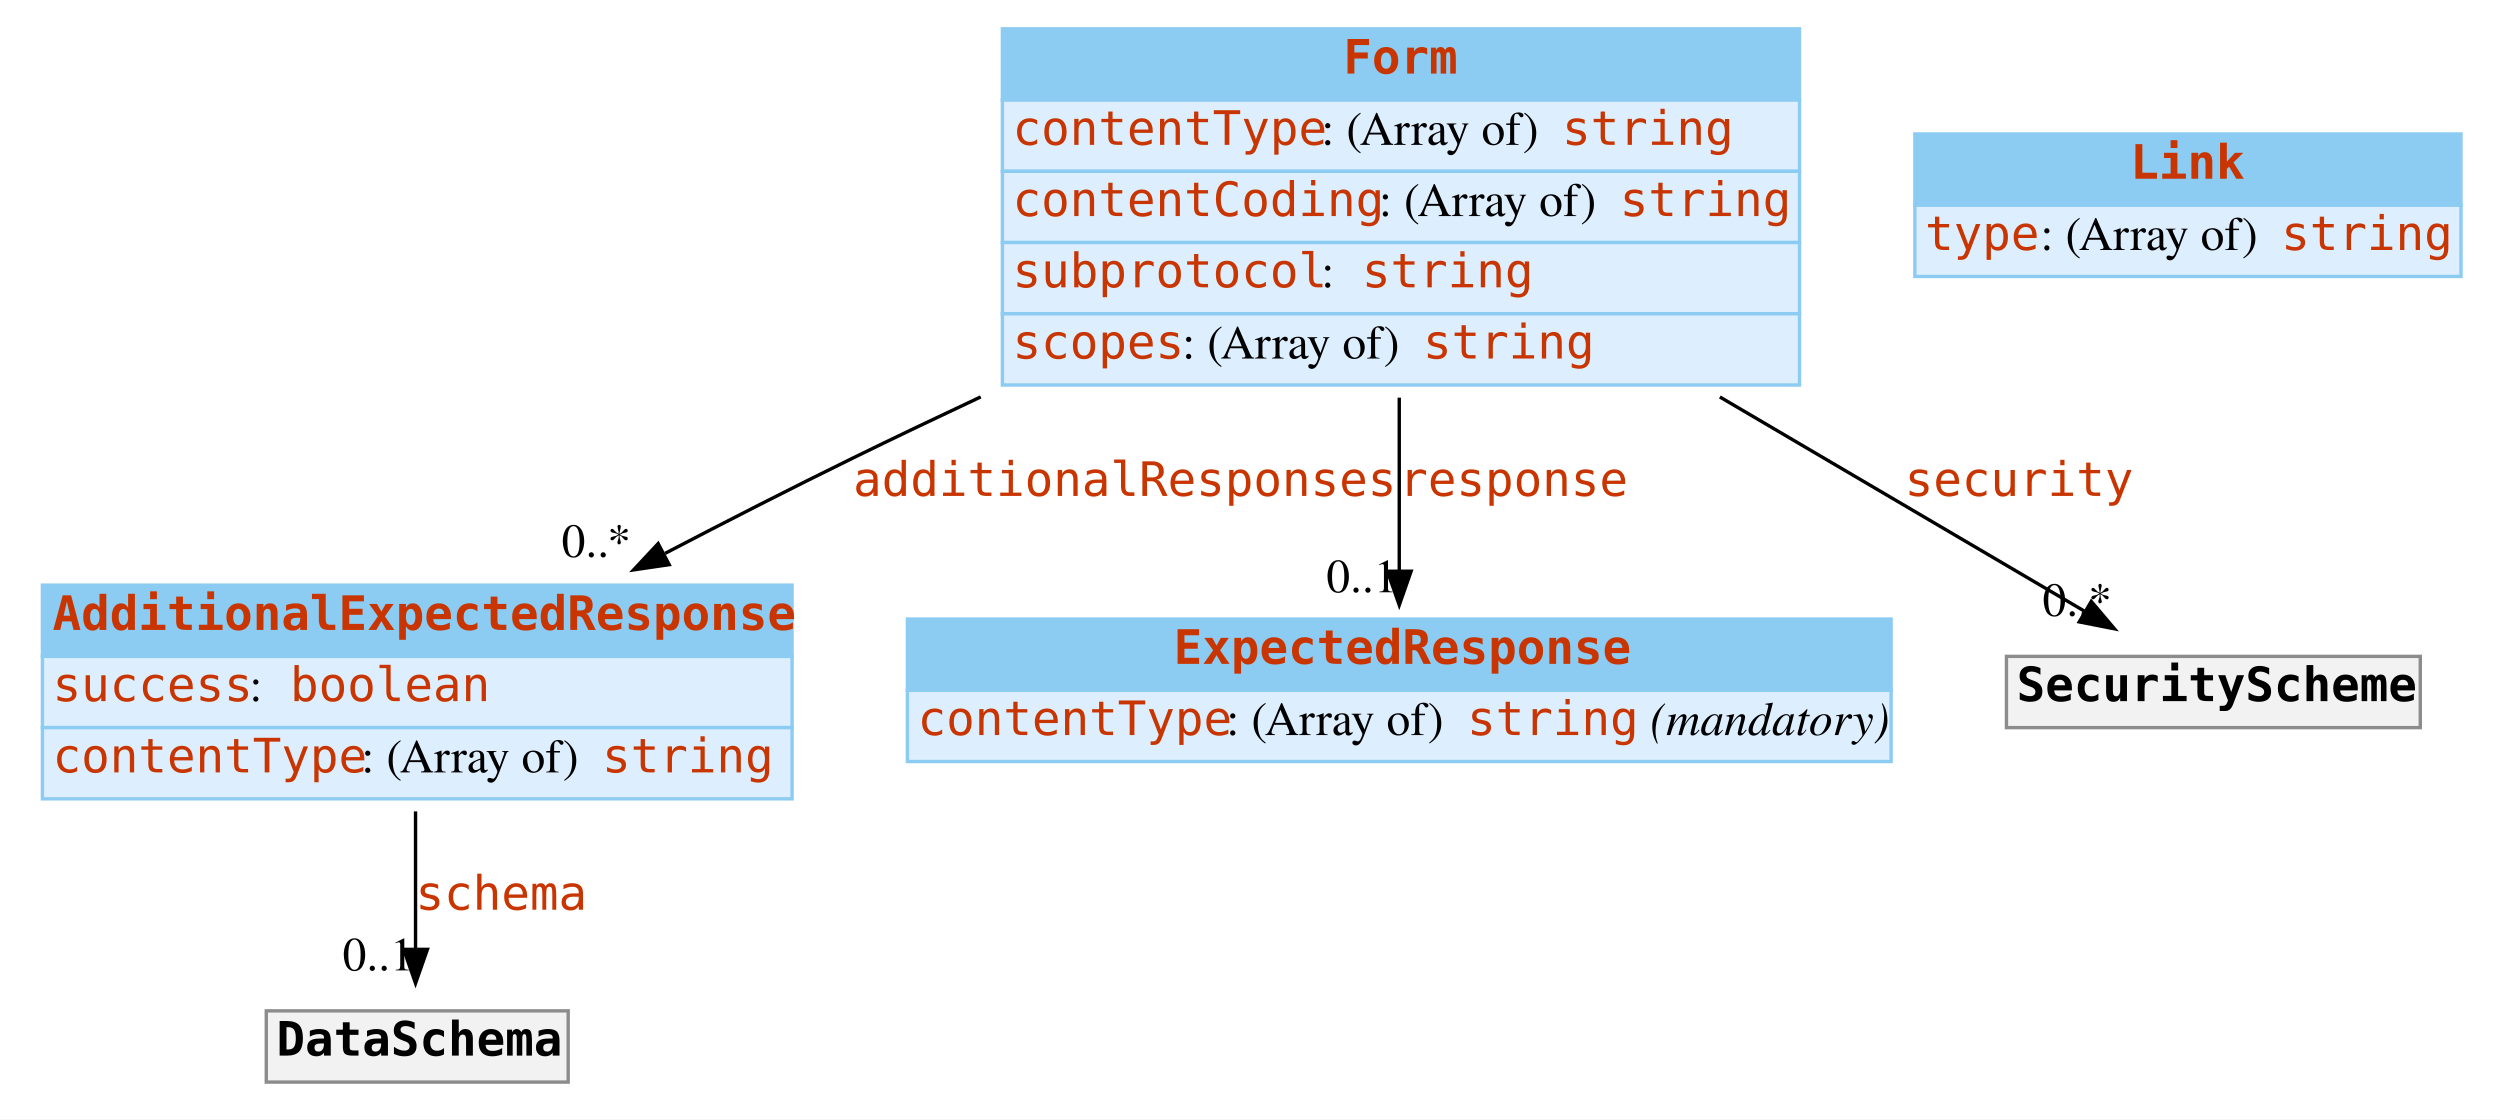
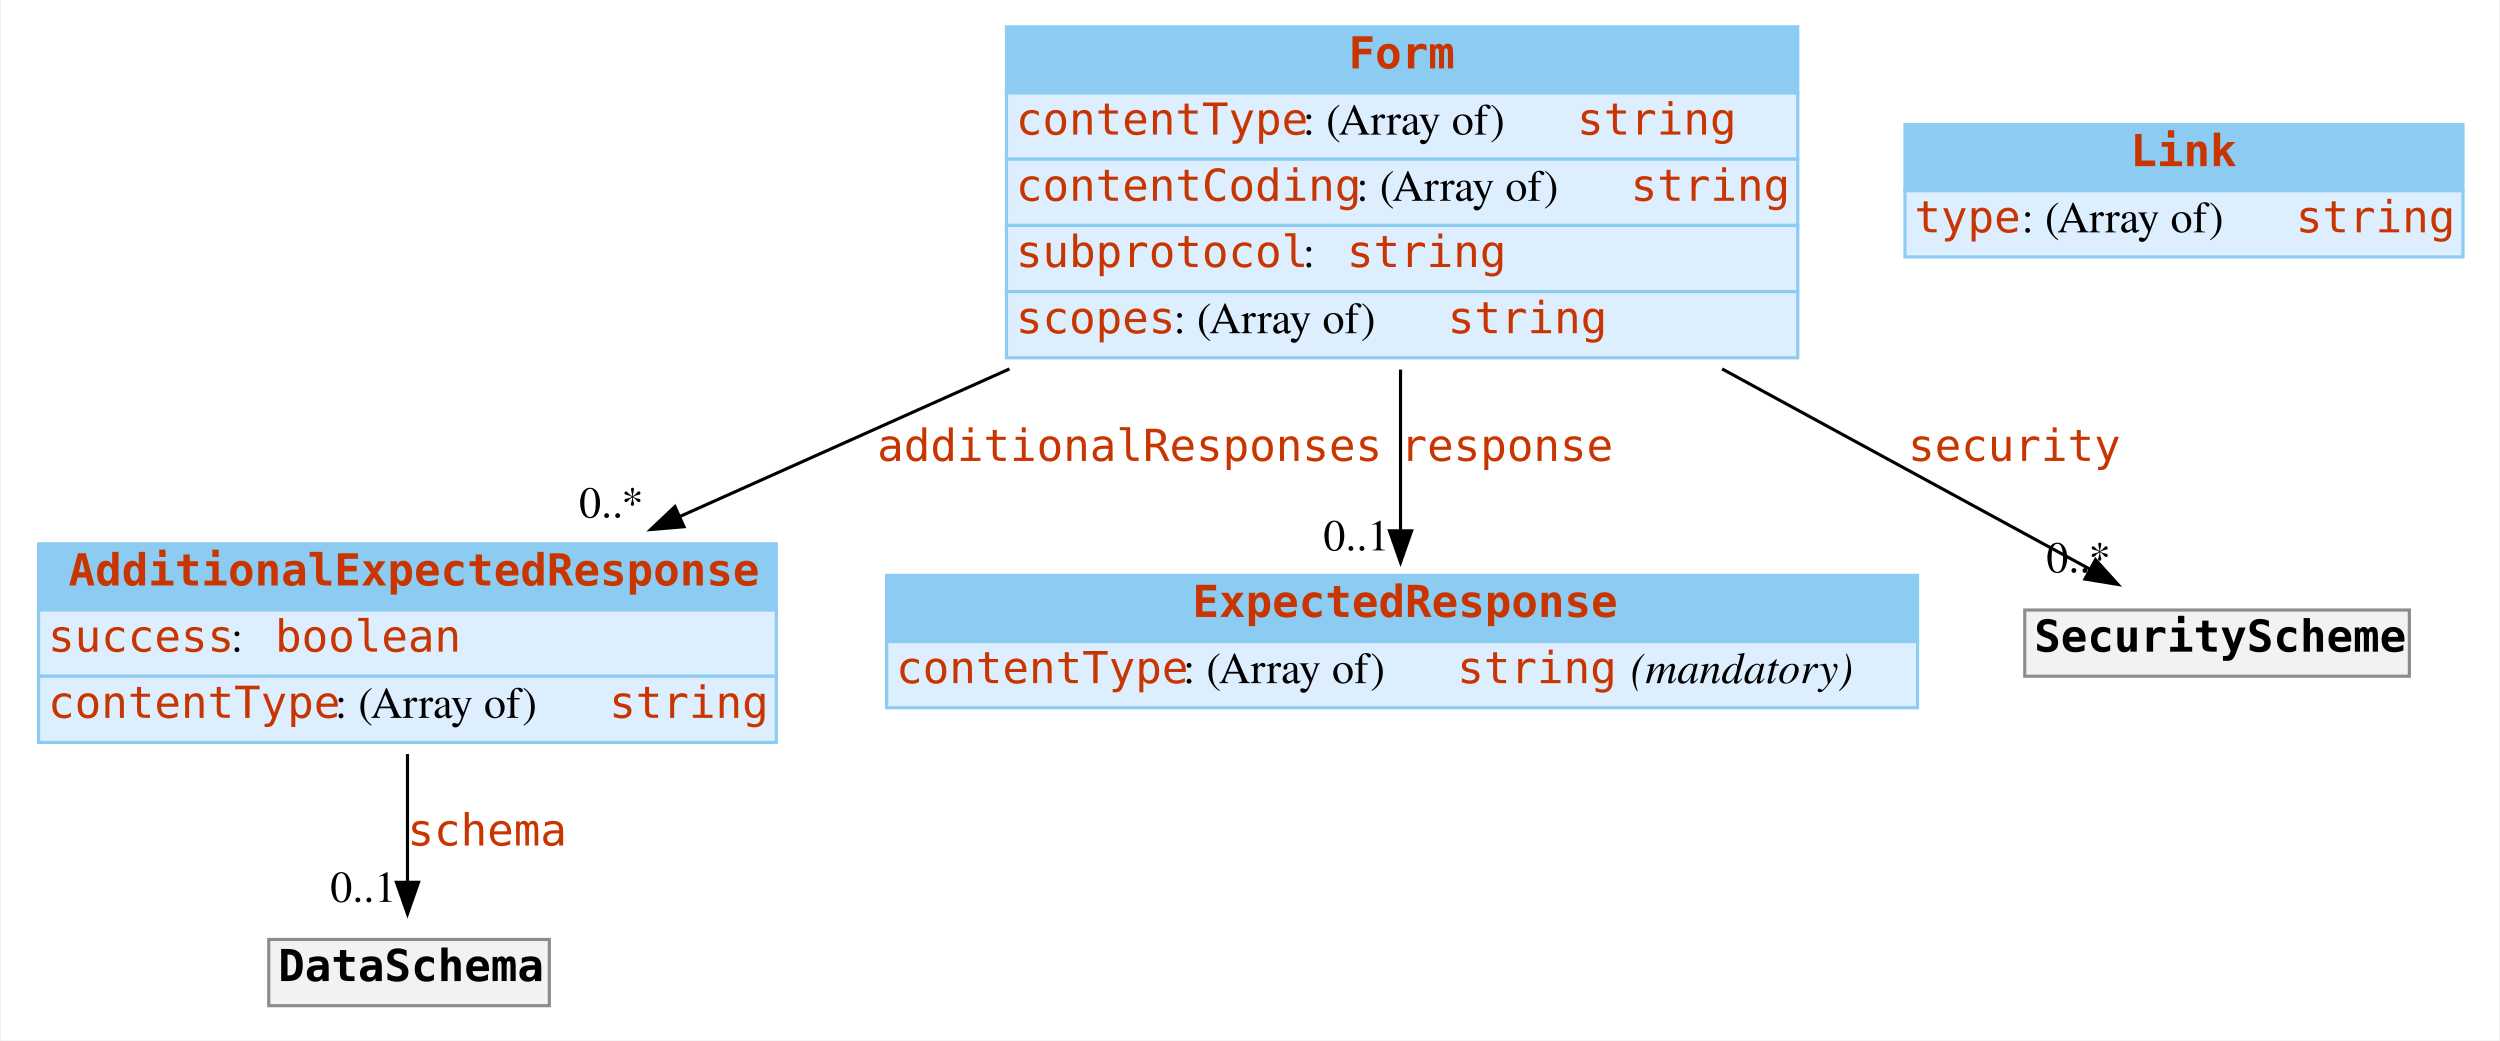
- <svg xmlns="http://www.w3.org/2000/svg" width="737pt" height="330pt" viewBox="0.00 0.00 737.00 330.00">
+ <svg xmlns="http://www.w3.org/2000/svg" width="793pt" height="330pt" viewBox="0.00 0.00 792.50 330.00">
  <g id="graph0" class="graph" transform="scale(1 1) rotate(0) translate(4 326)">
-     <polygon fill="white" stroke="none" points="-4,4 -4,-326 733,-326 733,4 -4,4" />
+     <polygon fill="white" stroke="transparent" points="-4,4 -4,-326 788.5,-326 788.5,4 -4,4" />
    <g id="node1" class="node">
-       <polygon fill="#8ccbf2" stroke="none" points="8.5,-132.5 8.5,-153.5 229.5,-153.5 229.5,-132.5 8.5,-132.5" />
-       <polygon fill="none" stroke="#8ccbf2" points="8.5,-132.5 8.5,-153.5 229.5,-153.5 229.5,-132.5 8.5,-132.5" />
-       <text text-anchor="start" x="11.5" y="-140.3" font-family="mono" font-weight="bold" font-size="14.00" fill="#c83500">AdditionalExpectedResponse</text>
-       <polygon fill="#ddeeff" stroke="none" points="8.5,-111.5 8.5,-132.5 229.5,-132.5 229.5,-111.5 8.5,-111.5" />
-       <polygon fill="none" stroke="#8ccbf2" points="8.5,-111.5 8.5,-132.5 229.5,-132.5 229.5,-111.5 8.5,-111.5" />
-       <text text-anchor="start" x="11.5" y="-119.3" font-family="mono" font-size="14.00" fill="#c83500">success</text>
-       <text text-anchor="start" x="69.5" y="-119.3" font-family="Times,serif" font-size="14.00"> : </text>
-       <text text-anchor="start" x="81.5" y="-119.3" font-family="mono" font-size="14.00" fill="#c83500">boolean</text>
-       <polygon fill="#ddeeff" stroke="none" points="8.5,-90.5 8.5,-111.5 229.5,-111.5 229.5,-90.5 8.5,-90.5" />
-       <polygon fill="none" stroke="#8ccbf2" points="8.5,-90.5 8.5,-111.5 229.5,-111.5 229.5,-90.5 8.5,-90.5" />
-       <text text-anchor="start" x="11.5" y="-98.3" font-family="mono" font-size="14.00" fill="#c83500">contentType</text>
-       <text text-anchor="start" x="102.5" y="-98.3" font-family="Times,serif" font-size="14.00"> : (Array of) </text>
-       <text text-anchor="start" x="173.5" y="-98.3" font-family="mono" font-size="14.00" fill="#c83500">string</text>
+       <polygon fill="#8ccbf2" stroke="transparent" points="8,-132.5 8,-153.5 242,-153.5 242,-132.5 8,-132.5" />
+       <polygon fill="none" stroke="#8ccbf2" points="8,-132.5 8,-153.5 242,-153.5 242,-132.5 8,-132.5" />
+       <text text-anchor="start" x="17.5" y="-140.3" font-family="mono" font-weight="bold" font-size="14.00" fill="#c83500">AdditionalExpectedResponse</text>
+       <polygon fill="#ddeeff" stroke="transparent" points="8,-111.5 8,-132.5 242,-132.5 242,-111.5 8,-111.5" />
+       <polygon fill="none" stroke="#8ccbf2" points="8,-111.5 8,-132.5 242,-132.5 242,-111.5 8,-111.5" />
+       <text text-anchor="start" x="11" y="-119.3" font-family="mono" font-size="14.00" fill="#c83500">success</text>
+       <text text-anchor="start" x="69" y="-119.3" font-family="Times,serif" font-size="14.00"> : </text>
+       <text text-anchor="start" x="83" y="-119.3" font-family="mono" font-size="14.00" fill="#c83500">boolean</text>
+       <polygon fill="#ddeeff" stroke="transparent" points="8,-90.5 8,-111.5 242,-111.5 242,-90.5 8,-90.5" />
+       <polygon fill="none" stroke="#8ccbf2" points="8,-90.5 8,-111.5 242,-111.5 242,-90.5 8,-90.5" />
+       <text text-anchor="start" x="11" y="-98.3" font-family="mono" font-size="14.00" fill="#c83500">contentType</text>
+       <text text-anchor="start" x="102" y="-98.3" font-family="Times,serif" font-size="14.00"> : (Array of) </text>
+       <text text-anchor="start" x="189" y="-98.3" font-family="mono" font-size="14.00" fill="#c83500">string</text>
    </g>
    <g id="node5" class="node">
-       <polygon fill="#f2f2f2" stroke="none" points="74.5,-7 74.5,-28 163.5,-28 163.5,-7 74.5,-7" />
-       <polygon fill="none" stroke="#8c8c8c" points="74.5,-7 74.5,-28 163.5,-28 163.5,-7 74.5,-7" />
-       <text text-anchor="start" x="77.5" y="-14.8" font-family="mono" font-weight="bold" font-size="14.00">DataSchema</text>
+       <polygon fill="#f2f2f2" stroke="transparent" points="81,-7 81,-28 170,-28 170,-7 81,-7" />
+       <polygon fill="none" stroke="#8c8c8c" points="81,-7 81,-28 170,-28 170,-7 81,-7" />
+       <text text-anchor="start" x="84" y="-14.8" font-family="mono" font-weight="bold" font-size="14.00">DataSchema</text>
    </g>
    <g id="edge1" class="edge">
-       <path fill="none" stroke="black" d="M118.5,-86.798C118.5,-73.592 118.5,-58.743 118.5,-46.316" />
-       <polygon fill="black" stroke="black" points="122,-46.12 118.5,-36.12 115,-46.12 122,-46.12" />
-       <text text-anchor="start" x="118.5" y="-57.8" font-family="mono" font-size="14.00" fill="#c83500">schema</text>
-       <text text-anchor="middle" x="107.5" y="-39.92" font-family="Times,serif" font-size="14.00">0..1</text>
+       <path fill="none" stroke="black" d="M125,-86.8C125,-73.59 125,-58.74 125,-46.32" />
+       <polygon fill="black" stroke="black" points="128.5,-46.12 125,-36.12 121.5,-46.12 128.5,-46.12" />
+       <text text-anchor="start" x="125" y="-57.8" font-family="mono" font-size="14.00" fill="#c83500">schema</text>
+       <text text-anchor="middle" x="111" y="-39.92" font-family="Times,serif" font-size="14.00">0..1</text>
    </g>
    <g id="node2" class="node">
-       <polygon fill="#8ccbf2" stroke="none" points="263.5,-122.5 263.5,-143.5 553.5,-143.5 553.5,-122.5 263.5,-122.5" />
-       <polygon fill="none" stroke="#8ccbf2" points="263.5,-122.5 263.5,-143.5 553.5,-143.5 553.5,-122.5 263.5,-122.5" />
-       <text text-anchor="start" x="342" y="-130.3" font-family="mono" font-weight="bold" font-size="14.00" fill="#c83500">ExpectedResponse</text>
-       <polygon fill="#ddeeff" stroke="none" points="263.5,-101.5 263.5,-122.5 553.5,-122.5 553.5,-101.5 263.5,-101.5" />
-       <polygon fill="none" stroke="#8ccbf2" points="263.5,-101.5 263.5,-122.5 553.5,-122.5 553.5,-101.5 263.5,-101.5" />
-       <text text-anchor="start" x="266.5" y="-109.3" font-family="mono" font-size="14.00" fill="#c83500">contentType</text>
-       <text text-anchor="start" x="357.5" y="-109.3" font-family="Times,serif" font-size="14.00"> : (Array of) </text>
-       <text text-anchor="start" x="428.5" y="-109.3" font-family="mono" font-size="14.00" fill="#c83500">string</text>
-       <text text-anchor="start" x="478.5" y="-109.3" font-family="Times,serif" font-size="14.00"> </text>
-       <text text-anchor="start" x="482.5" y="-109.3" font-family="Times,serif" font-style="italic" font-size="14.00">(mandatory)</text>
+       <polygon fill="#8ccbf2" stroke="transparent" points="277,-122.5 277,-143.5 604,-143.5 604,-122.5 277,-122.5" />
+       <polygon fill="none" stroke="#8ccbf2" points="277,-122.5 277,-143.5 604,-143.5 604,-122.5 277,-122.5" />
+       <text text-anchor="start" x="374" y="-130.3" font-family="mono" font-weight="bold" font-size="14.00" fill="#c83500">ExpectedResponse</text>
+       <polygon fill="#ddeeff" stroke="transparent" points="277,-101.5 277,-122.5 604,-122.5 604,-101.5 277,-101.5" />
+       <polygon fill="none" stroke="#8ccbf2" points="277,-101.5 277,-122.5 604,-122.5 604,-101.5 277,-101.5" />
+       <text text-anchor="start" x="280" y="-109.3" font-family="mono" font-size="14.00" fill="#c83500">contentType</text>
+       <text text-anchor="start" x="371" y="-109.3" font-family="Times,serif" font-size="14.00"> : (Array of) </text>
+       <text text-anchor="start" x="458" y="-109.3" font-family="mono" font-size="14.00" fill="#c83500">string</text>
+       <text text-anchor="start" x="508" y="-109.3" font-family="Times,serif" font-size="14.00"> </text>
+       <text text-anchor="start" x="513" y="-109.3" font-family="Times,serif" font-style="italic" font-size="14.00">(mandatory)</text>
    </g>
    <g id="node3" class="node">
-       <polygon fill="#8ccbf2" stroke="none" points="291.5,-296.5 291.5,-317.5 526.5,-317.5 526.5,-296.5 291.5,-296.5" />
-       <polygon fill="none" stroke="#8ccbf2" points="291.5,-296.5 291.5,-317.5 526.5,-317.5 526.5,-296.5 291.5,-296.5" />
-       <text text-anchor="start" x="392" y="-304.3" font-family="mono" font-weight="bold" font-size="14.00" fill="#c83500">Form</text>
-       <polygon fill="#ddeeff" stroke="none" points="291.5,-275.5 291.5,-296.5 526.5,-296.5 526.5,-275.5 291.5,-275.5" />
-       <polygon fill="none" stroke="#8ccbf2" points="291.5,-275.5 291.5,-296.5 526.5,-296.5 526.5,-275.5 291.5,-275.5" />
-       <text text-anchor="start" x="294.5" y="-283.3" font-family="mono" font-size="14.00" fill="#c83500">contentType</text>
-       <text text-anchor="start" x="385.5" y="-283.3" font-family="Times,serif" font-size="14.00"> : (Array of) </text>
-       <text text-anchor="start" x="456.5" y="-283.3" font-family="mono" font-size="14.00" fill="#c83500">string</text>
-       <polygon fill="#ddeeff" stroke="none" points="291.5,-254.5 291.5,-275.5 526.5,-275.5 526.5,-254.5 291.5,-254.5" />
-       <polygon fill="none" stroke="#8ccbf2" points="291.5,-254.5 291.5,-275.5 526.5,-275.5 526.5,-254.5 291.5,-254.5" />
-       <text text-anchor="start" x="294.5" y="-262.3" font-family="mono" font-size="14.00" fill="#c83500">contentCoding</text>
-       <text text-anchor="start" x="402.5" y="-262.3" font-family="Times,serif" font-size="14.00"> : (Array of) </text>
-       <text text-anchor="start" x="473.5" y="-262.3" font-family="mono" font-size="14.00" fill="#c83500">string</text>
-       <polygon fill="#ddeeff" stroke="none" points="291.5,-233.5 291.5,-254.5 526.5,-254.5 526.5,-233.5 291.5,-233.5" />
-       <polygon fill="none" stroke="#8ccbf2" points="291.5,-233.5 291.5,-254.5 526.5,-254.5 526.5,-233.5 291.5,-233.5" />
-       <text text-anchor="start" x="294.5" y="-241.3" font-family="mono" font-size="14.00" fill="#c83500">subprotocol</text>
-       <text text-anchor="start" x="385.5" y="-241.3" font-family="Times,serif" font-size="14.00"> : </text>
-       <text text-anchor="start" x="397.5" y="-241.3" font-family="mono" font-size="14.00" fill="#c83500">string</text>
-       <polygon fill="#ddeeff" stroke="none" points="291.5,-212.5 291.5,-233.5 526.5,-233.5 526.5,-212.5 291.5,-212.5" />
-       <polygon fill="none" stroke="#8ccbf2" points="291.5,-212.5 291.5,-233.5 526.5,-233.5 526.5,-212.5 291.5,-212.5" />
-       <text text-anchor="start" x="294.5" y="-220.3" font-family="mono" font-size="14.00" fill="#c83500">scopes</text>
-       <text text-anchor="start" x="344.5" y="-220.3" font-family="Times,serif" font-size="14.00"> : (Array of) </text>
-       <text text-anchor="start" x="415.5" y="-220.3" font-family="mono" font-size="14.00" fill="#c83500">string</text>
+       <polygon fill="#8ccbf2" stroke="transparent" points="315,-296.5 315,-317.5 566,-317.5 566,-296.5 315,-296.5" />
+       <polygon fill="none" stroke="#8ccbf2" points="315,-296.5 315,-317.5 566,-317.5 566,-296.5 315,-296.5" />
+       <text text-anchor="start" x="423.5" y="-304.3" font-family="mono" font-weight="bold" font-size="14.00" fill="#c83500">Form</text>
+       <polygon fill="#ddeeff" stroke="transparent" points="315,-275.5 315,-296.5 566,-296.5 566,-275.5 315,-275.5" />
+       <polygon fill="none" stroke="#8ccbf2" points="315,-275.5 315,-296.5 566,-296.5 566,-275.5 315,-275.5" />
+       <text text-anchor="start" x="318" y="-283.3" font-family="mono" font-size="14.00" fill="#c83500">contentType</text>
+       <text text-anchor="start" x="409" y="-283.3" font-family="Times,serif" font-size="14.00"> : (Array of) </text>
+       <text text-anchor="start" x="496" y="-283.3" font-family="mono" font-size="14.00" fill="#c83500">string</text>
+       <polygon fill="#ddeeff" stroke="transparent" points="315,-254.5 315,-275.5 566,-275.5 566,-254.5 315,-254.5" />
+       <polygon fill="none" stroke="#8ccbf2" points="315,-254.5 315,-275.5 566,-275.5 566,-254.5 315,-254.5" />
+       <text text-anchor="start" x="318" y="-262.3" font-family="mono" font-size="14.00" fill="#c83500">contentCoding</text>
+       <text text-anchor="start" x="426" y="-262.3" font-family="Times,serif" font-size="14.00"> : (Array of) </text>
+       <text text-anchor="start" x="513" y="-262.3" font-family="mono" font-size="14.00" fill="#c83500">string</text>
+       <polygon fill="#ddeeff" stroke="transparent" points="315,-233.5 315,-254.5 566,-254.5 566,-233.5 315,-233.5" />
+       <polygon fill="none" stroke="#8ccbf2" points="315,-233.5 315,-254.5 566,-254.5 566,-233.5 315,-233.5" />
+       <text text-anchor="start" x="318" y="-241.3" font-family="mono" font-size="14.00" fill="#c83500">subprotocol</text>
+       <text text-anchor="start" x="409" y="-241.3" font-family="Times,serif" font-size="14.00"> : </text>
+       <text text-anchor="start" x="423" y="-241.3" font-family="mono" font-size="14.00" fill="#c83500">string</text>
+       <polygon fill="#ddeeff" stroke="transparent" points="315,-212.5 315,-233.5 566,-233.5 566,-212.5 315,-212.5" />
+       <polygon fill="none" stroke="#8ccbf2" points="315,-212.5 315,-233.5 566,-233.5 566,-212.5 315,-212.5" />
+       <text text-anchor="start" x="318" y="-220.3" font-family="mono" font-size="14.00" fill="#c83500">scopes</text>
+       <text text-anchor="start" x="368" y="-220.3" font-family="Times,serif" font-size="14.00"> : (Array of) </text>
+       <text text-anchor="start" x="455" y="-220.3" font-family="mono" font-size="14.00" fill="#c83500">string</text>
    </g>
    <g id="edge4" class="edge">
-       <path fill="none" stroke="black" d="M285.116,-208.995C272.368,-203.015 259.643,-196.943 247.5,-191 229.424,-182.153 210.113,-172.279 192.084,-162.874" />
-       <polygon fill="black" stroke="black" points="193.269,-159.543 182.786,-158.006 190.022,-165.745 193.269,-159.543" />
-       <text text-anchor="start" x="247.5" y="-179.8" font-family="mono" font-size="14.00" fill="#c83500">additionalResponses</text>
-       <text text-anchor="middle" x="171.786" y="-161.806" font-family="Times,serif" font-size="14.00">0..*</text>
+       <path fill="none" stroke="black" d="M315.96,-208.98C281.01,-193.33 243.77,-176.66 211.53,-162.23" />
+       <polygon fill="black" stroke="black" points="212.7,-158.92 202.14,-158.03 209.84,-165.31 212.7,-158.92" />
+       <text text-anchor="start" x="274" y="-179.8" font-family="mono" font-size="14.00" fill="#c83500">additionalResponses</text>
+       <text text-anchor="middle" x="189.64" y="-161.83" font-family="Times,serif" font-size="14.00">0..*</text>
    </g>
    <g id="edge2" class="edge">
-       <path fill="none" stroke="black" d="M408.5,-208.773C408.5,-191.511 408.5,-173.012 408.5,-157.671" />
-       <polygon fill="black" stroke="black" points="412,-157.609 408.5,-147.609 405,-157.609 412,-157.609" />
-       <text text-anchor="start" x="408.5" y="-179.8" font-family="mono" font-size="14.00" fill="#c83500">response</text>
-       <text text-anchor="middle" x="397.5" y="-151.409" font-family="Times,serif" font-size="14.00">0..1</text>
+       <path fill="none" stroke="black" d="M440,-208.77C440,-191.51 440,-173.01 440,-157.67" />
+       <polygon fill="black" stroke="black" points="443.5,-157.61 440,-147.61 436.5,-157.61 443.5,-157.61" />
+       <text text-anchor="start" x="440" y="-179.8" font-family="mono" font-size="14.00" fill="#c83500">response</text>
+       <text text-anchor="middle" x="426" y="-151.41" font-family="Times,serif" font-size="14.00">0..1</text>
    </g>
    <g id="node6" class="node">
-       <polygon fill="#f2f2f2" stroke="none" points="587.5,-111.5 587.5,-132.5 709.5,-132.5 709.5,-111.5 587.5,-111.5" />
-       <polygon fill="none" stroke="#8c8c8c" points="587.5,-111.5 587.5,-132.5 709.5,-132.5 709.5,-111.5 587.5,-111.5" />
-       <text text-anchor="start" x="590.5" y="-119.3" font-family="mono" font-weight="bold" font-size="14.00">SecurityScheme</text>
+       <polygon fill="#f2f2f2" stroke="transparent" points="638,-111.5 638,-132.5 760,-132.5 760,-111.5 638,-111.5" />
+       <polygon fill="none" stroke="#8c8c8c" points="638,-111.5 638,-132.5 760,-132.5 760,-111.5 638,-111.5" />
+       <text text-anchor="start" x="641" y="-119.3" font-family="mono" font-weight="bold" font-size="14.00">SecurityScheme</text>
    </g>
    <g id="edge3" class="edge">
-       <path fill="none" stroke="black" d="M503.01,-208.975C540.531,-186.932 581.538,-162.84 610.425,-145.869" />
-       <polygon fill="black" stroke="black" points="612.509,-148.704 619.358,-140.621 608.963,-142.668 612.509,-148.704" />
-       <text text-anchor="start" x="557.5" y="-179.8" font-family="mono" font-size="14.00" fill="#c83500">security</text>
-       <text text-anchor="middle" x="608.358" y="-144.421" font-family="Times,serif" font-size="14.00">0..*</text>
+       <path fill="none" stroke="black" d="M541.99,-208.98C582.83,-186.74 627.5,-162.42 658.72,-145.43" />
+       <polygon fill="black" stroke="black" points="660.44,-148.48 667.55,-140.62 657.1,-142.33 660.44,-148.48" />
+       <text text-anchor="start" x="601" y="-179.8" font-family="mono" font-size="14.00" fill="#c83500">security</text>
+       <text text-anchor="middle" x="655.05" y="-144.42" font-family="Times,serif" font-size="14.00">0..*</text>
    </g>
    <g id="node4" class="node">
-       <polygon fill="#8ccbf2" stroke="none" points="560.5,-265.5 560.5,-286.5 721.5,-286.5 721.5,-265.5 560.5,-265.5" />
-       <polygon fill="none" stroke="#8ccbf2" points="560.5,-265.5 560.5,-286.5 721.5,-286.5 721.5,-265.5 560.5,-265.5" />
-       <text text-anchor="start" x="624" y="-273.3" font-family="mono" font-weight="bold" font-size="14.00" fill="#c83500">Link</text>
-       <polygon fill="#ddeeff" stroke="none" points="560.5,-244.5 560.5,-265.5 721.5,-265.5 721.5,-244.5 560.5,-244.5" />
-       <polygon fill="none" stroke="#8ccbf2" points="560.5,-244.5 560.5,-265.5 721.5,-265.5 721.5,-244.5 560.5,-244.5" />
-       <text text-anchor="start" x="563.5" y="-252.3" font-family="mono" font-size="14.00" fill="#c83500">type</text>
-       <text text-anchor="start" x="597.5" y="-252.3" font-family="Times,serif" font-size="14.00"> : (Array of) </text>
-       <text text-anchor="start" x="668.5" y="-252.3" font-family="mono" font-size="14.00" fill="#c83500">string</text>
+       <polygon fill="#8ccbf2" stroke="transparent" points="600,-265.5 600,-286.5 777,-286.5 777,-265.5 600,-265.5" />
+       <polygon fill="none" stroke="#8ccbf2" points="600,-265.5 600,-286.5 777,-286.5 777,-265.5 600,-265.5" />
+       <text text-anchor="start" x="671.5" y="-273.3" font-family="mono" font-weight="bold" font-size="14.00" fill="#c83500">Link</text>
+       <polygon fill="#ddeeff" stroke="transparent" points="600,-244.5 600,-265.5 777,-265.5 777,-244.5 600,-244.5" />
+       <polygon fill="none" stroke="#8ccbf2" points="600,-244.5 600,-265.5 777,-265.5 777,-244.5 600,-244.5" />
+       <text text-anchor="start" x="603" y="-252.3" font-family="mono" font-size="14.00" fill="#c83500">type</text>
+       <text text-anchor="start" x="637" y="-252.3" font-family="Times,serif" font-size="14.00"> : (Array of) </text>
+       <text text-anchor="start" x="724" y="-252.3" font-family="mono" font-size="14.00" fill="#c83500">string</text>
    </g>
  </g>
</svg>
